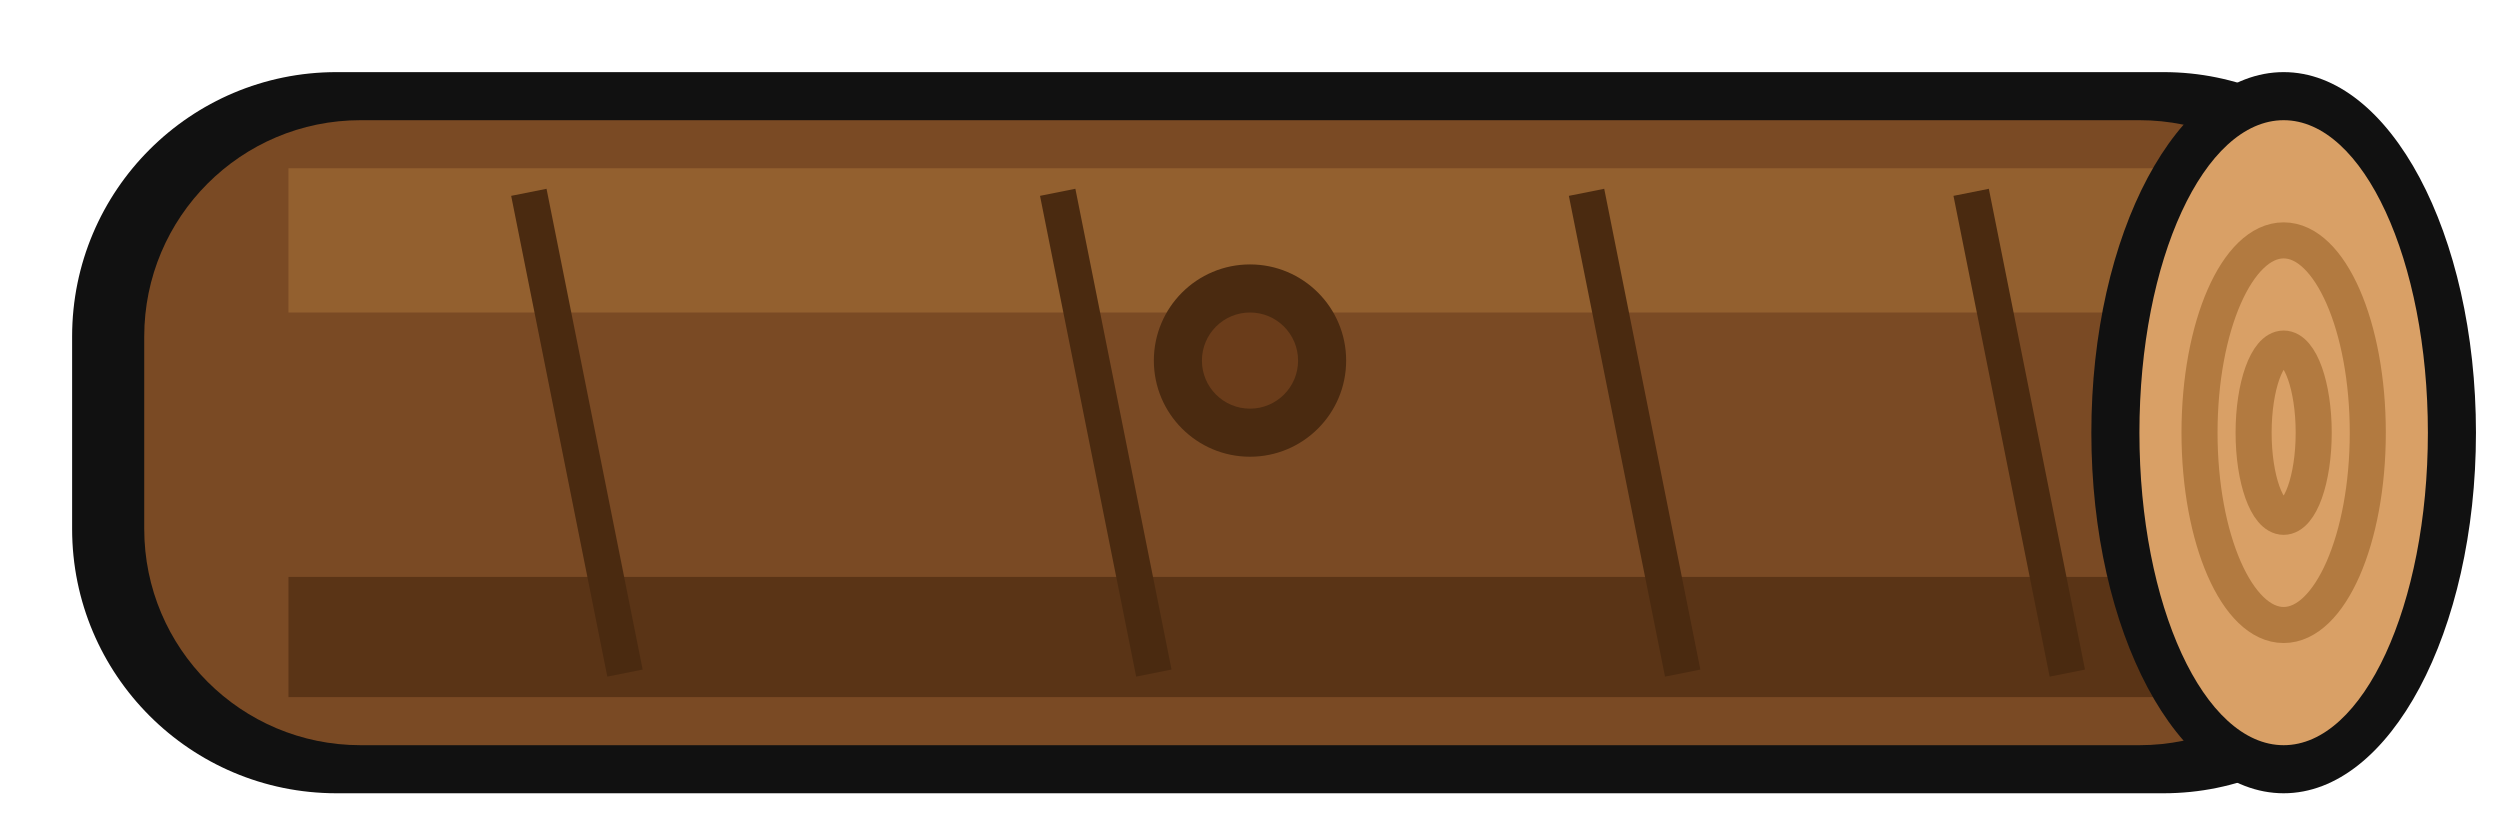
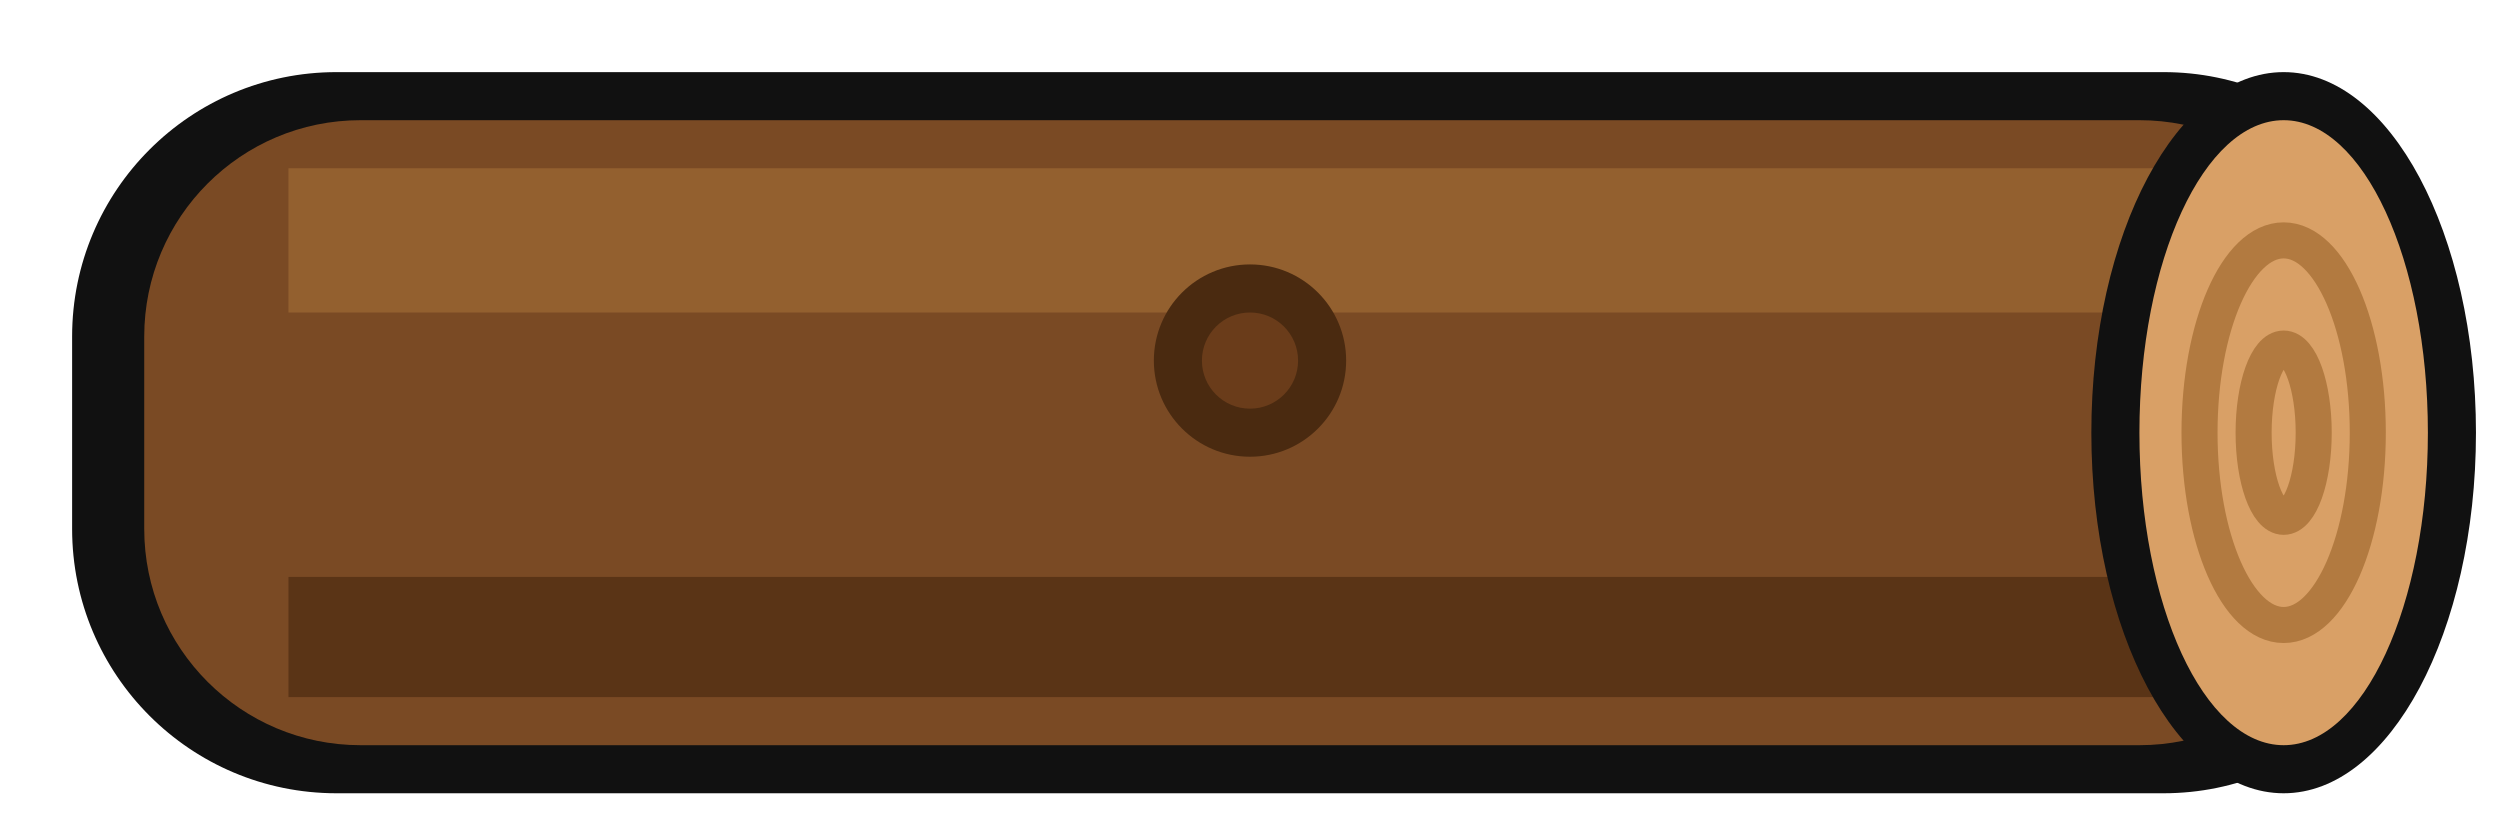
- <svg xmlns="http://www.w3.org/2000/svg" width="104" height="34" viewBox="0 0 104 34">
-   <rect x="3" y="3" width="98" height="30" rx="11" fill="#111111" />
-   <rect x="6" y="5" width="92" height="26" rx="9" fill="#7a4a24" />
-   <rect x="12" y="7" width="80" height="6" fill="#93602f" />
-   <rect x="12" y="24" width="80" height="5" fill="#5a3416" />
-   <line x1="22" y1="8" x2="26" y2="28" fill="none" stroke="#4a2a10" stroke-width="1.5" />
-   <line x1="44" y1="8" x2="48" y2="28" fill="none" stroke="#4a2a10" stroke-width="1.5" />
-   <line x1="66" y1="8" x2="70" y2="28" fill="none" stroke="#4a2a10" stroke-width="1.5" />
-   <line x1="82" y1="8" x2="86" y2="28" fill="none" stroke="#4a2a10" stroke-width="1.5" />
-   <circle cx="52" cy="15" r="4" fill="#4a2a10" />
-   <circle cx="52" cy="15" r="2" fill="#6a3c1a" />
-   <ellipse cx="95" cy="18" rx="8" ry="15" fill="#111111" />
-   <ellipse cx="95" cy="18" rx="6" ry="13" fill="#d9a066" />
-   <ellipse cx="95" cy="18" rx="3.5" ry="8" fill="none" stroke="#b27a40" stroke-width="1.5" />
-   <ellipse cx="95" cy="18" rx="1.25" ry="3.5" fill="none" stroke="#b27a40" stroke-width="1.5" />
+ <svg xmlns="http://www.w3.org/2000/svg" width="104" height="34" viewBox="0 0 104 34" version="1.1" id="svg11">
+   <defs id="defs11" />
+   <rect x="3" y="3" width="98" height="30" rx="11" fill="#111111" id="rect1" />
+   <rect x="6" y="5" width="92" height="26" rx="9" fill="#7a4a24" id="rect2" />
+   <rect x="12" y="7" width="80" height="6" fill="#93602f" id="rect3" />
+   <rect x="12" y="24" width="80" height="5" fill="#5a3416" id="rect4" />
+   <circle cx="52" cy="15" r="4" fill="#4a2a10" id="circle7" />
+   <circle cx="52" cy="15" r="2" fill="#6a3c1a" id="circle8" />
+   <ellipse cx="95" cy="18" rx="8" ry="15" fill="#111111" id="ellipse8" />
+   <ellipse cx="95" cy="18" rx="6" ry="13" fill="#d9a066" id="ellipse9" />
+   <ellipse cx="95" cy="18" rx="3.5" ry="8" fill="none" stroke="#b27a40" stroke-width="1.5" id="ellipse10" />
+   <ellipse cx="95" cy="18" rx="1.25" ry="3.5" fill="none" stroke="#b27a40" stroke-width="1.5" id="ellipse11" />
</svg>
